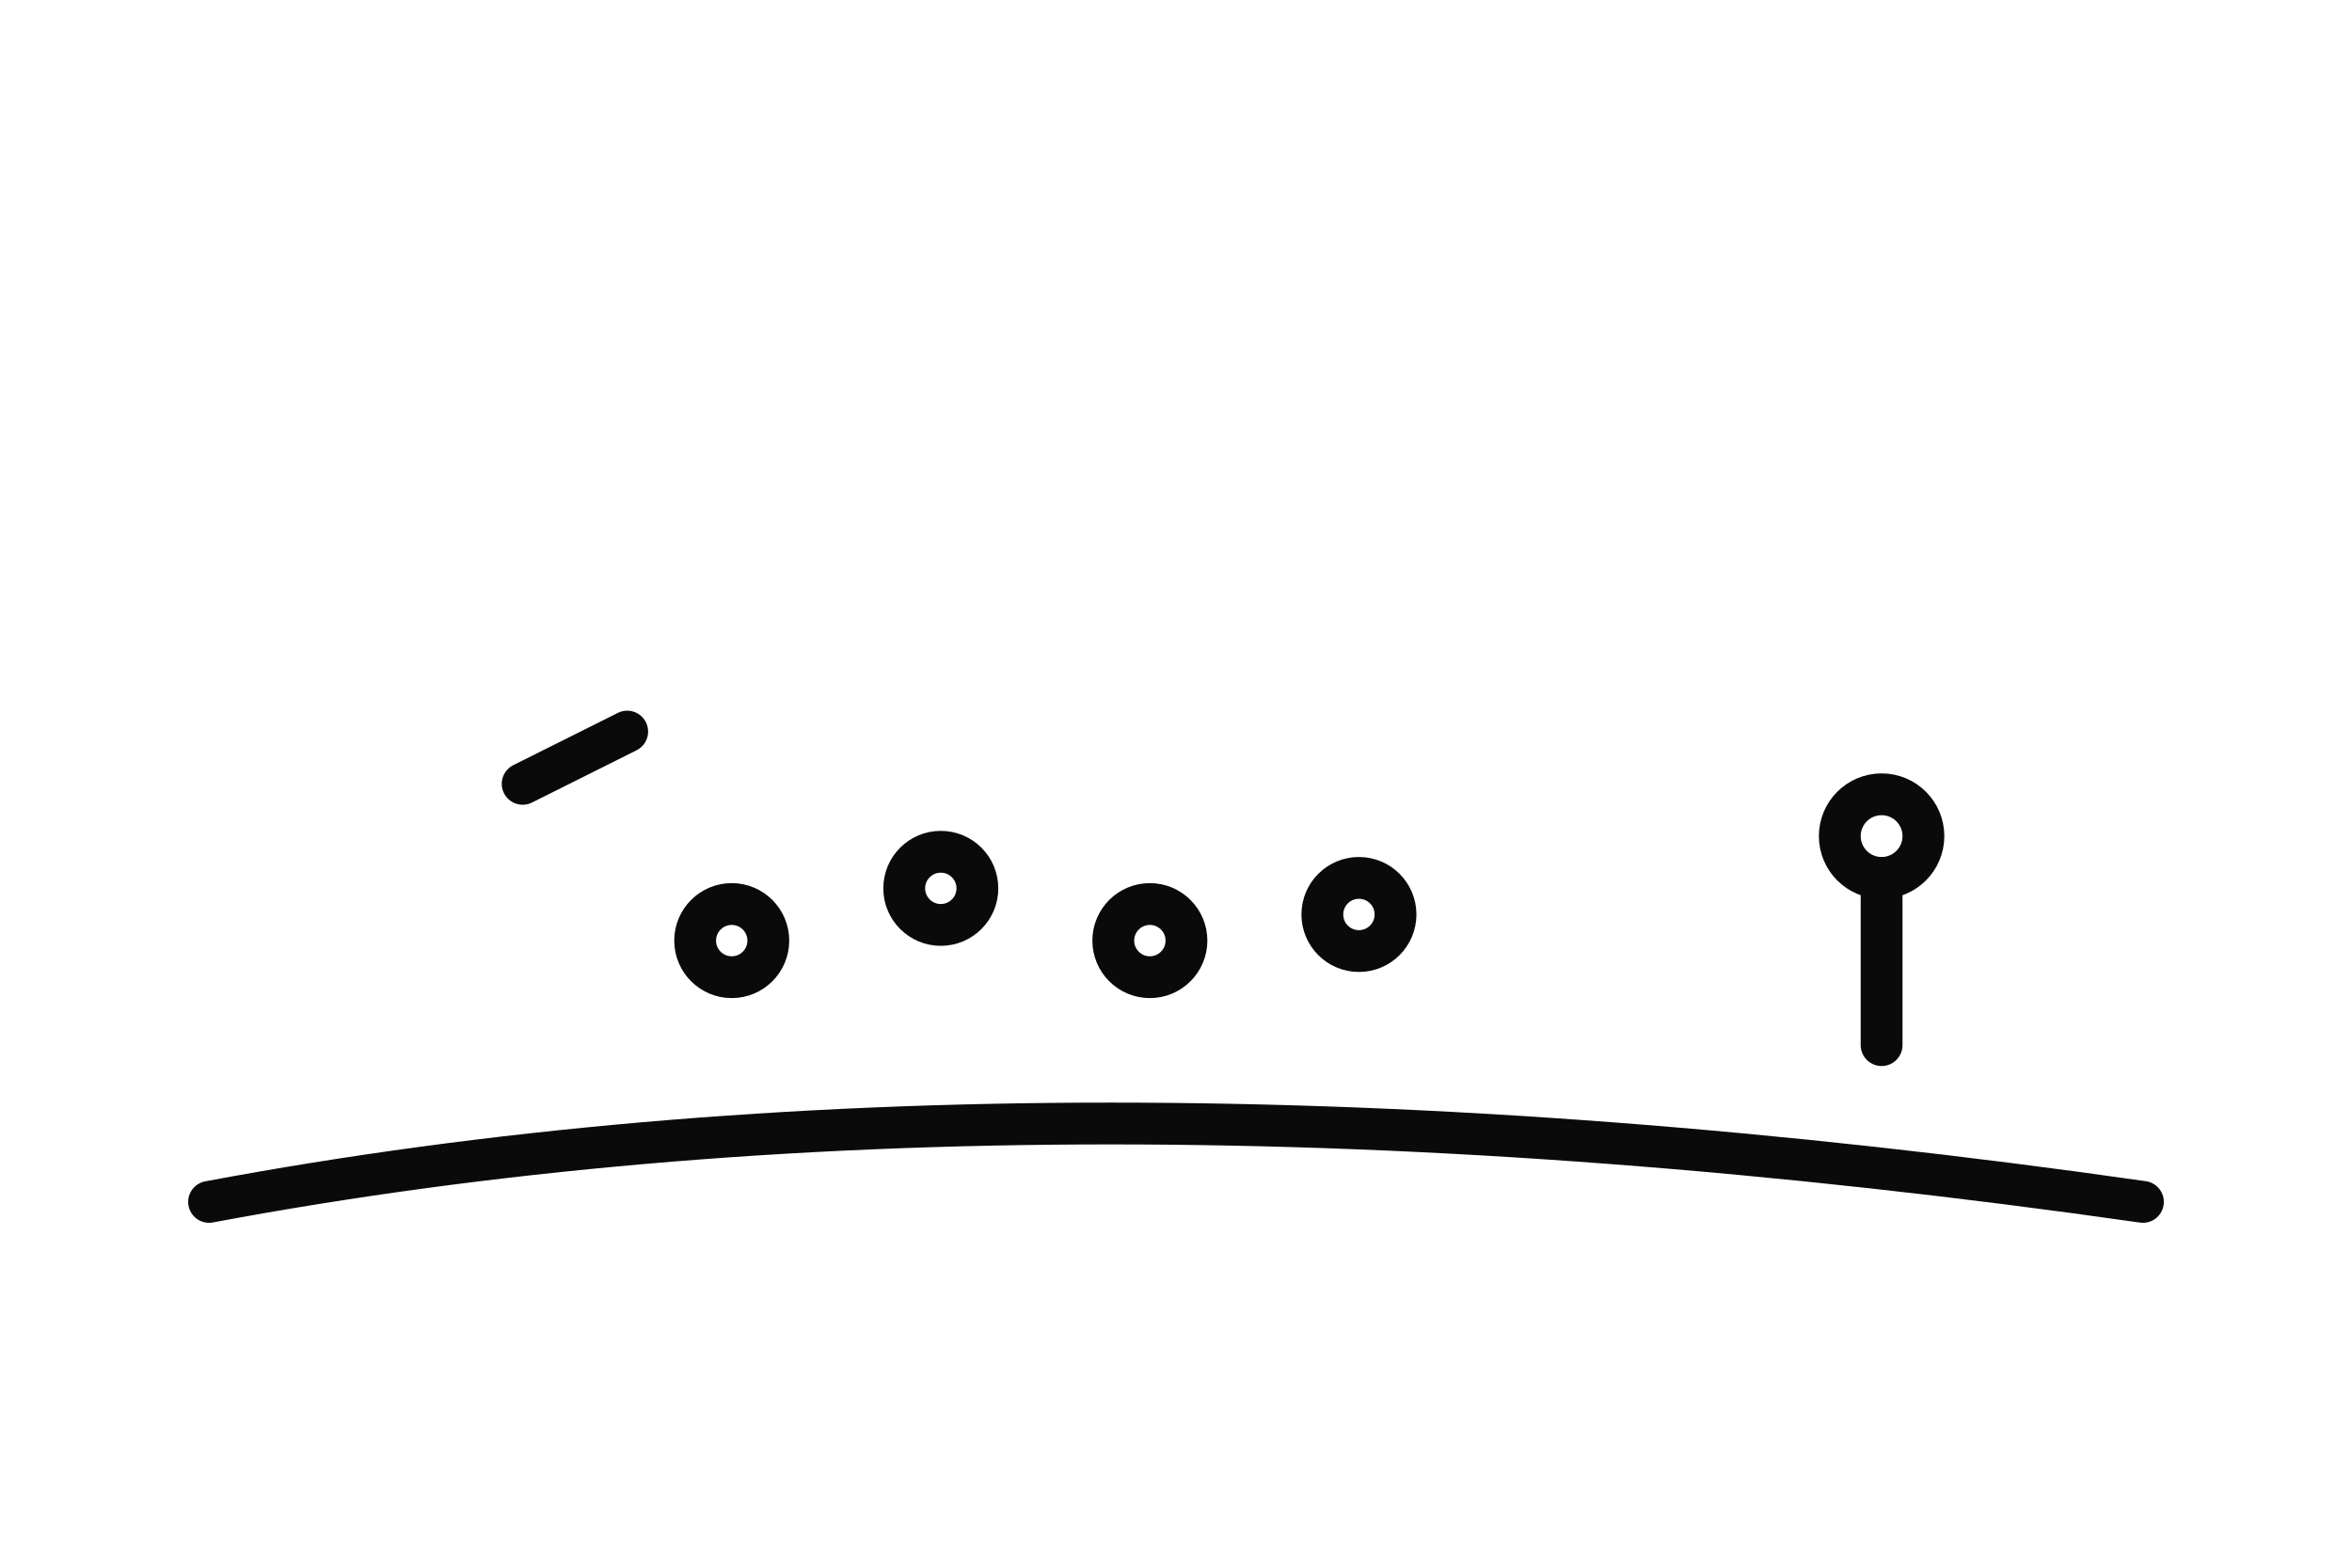
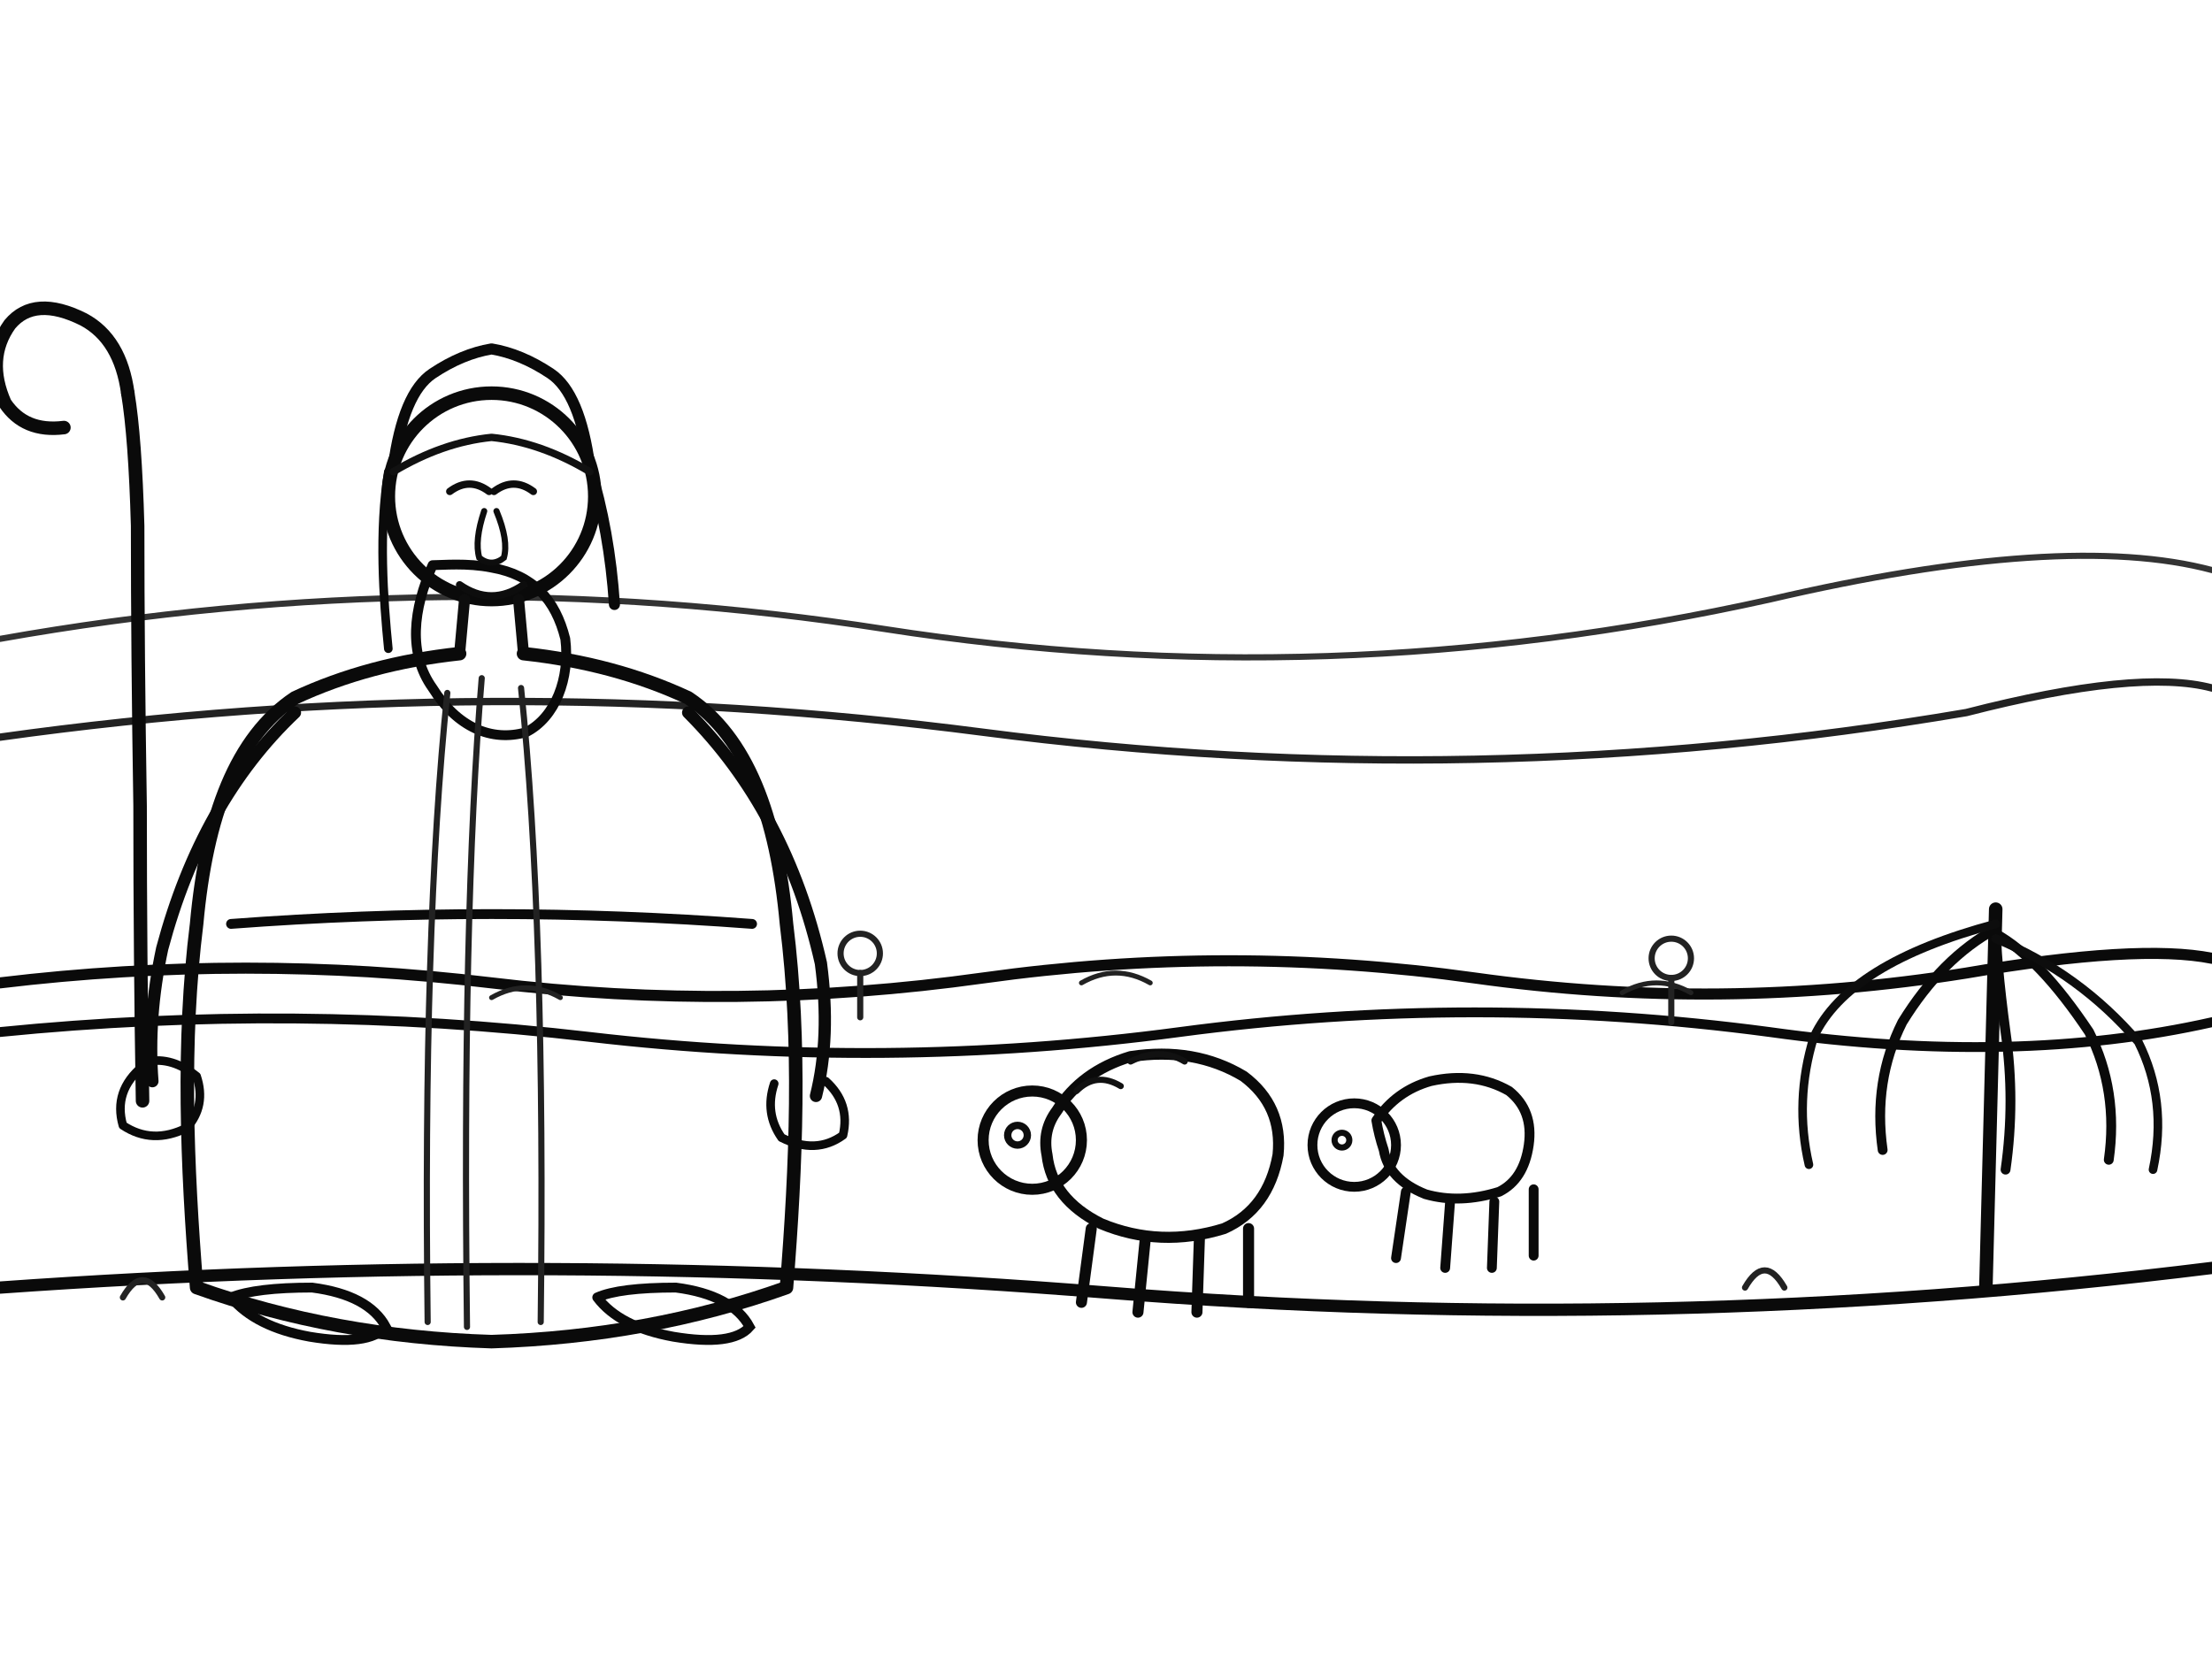
- <svg xmlns="http://www.w3.org/2000/svg" viewBox="0 0 900 600" width="900" height="600" aria-hidden="true">
-   <g fill="none" stroke="#0a0a0a" stroke-width="16" stroke-linecap="round" stroke-linejoin="round">
-     <path d="M80 460 Q400 400 820 460" />
-     <circle cx="720" cy="320" r="16" />
-     <line x1="720" y1="336" x2="720" y2="400" />
-     <circle cx="280" cy="360" r="14" />
-     <circle cx="360" cy="340" r="14" />
-     <circle cx="440" cy="360" r="14" />
-     <circle cx="520" cy="350" r="14" />
-     <path d="M200 300 L240 280" />
-   </g>
+ <svg xmlns="http://www.w3.org/2000/svg" viewBox="0 0 900 680" width="900" height="680" aria-hidden="true">
+   <path d="M0,260 Q180,228 360,256 Q540,284 720,244 Q840,216 900,232" fill="none" stroke="#333" stroke-width="2.5" stroke-linecap="round" stroke-linejoin="round" />
+   <path d="M0,300 Q200,272 400,298 Q600,324 800,290 Q870,272 900,280" fill="none" stroke="#222" stroke-width="3" stroke-linecap="round" stroke-linejoin="round" />
+   <path d="M0,524 Q225,508 450,526 Q675,544 900,516" fill="none" stroke="#0a0a0a" stroke-width="5" stroke-linecap="round" stroke-linejoin="round" />
+   <path d="M0,400 Q100,388 200,400 Q300,412 400,398 Q500,384 600,398 Q700,412 800,396 Q870,384 900,390" fill="none" stroke="#0a0a0a" stroke-width="4.5" stroke-linecap="round" stroke-linejoin="round" />
+   <path d="M0,420 Q120,408 240,422 Q360,436 480,420 Q600,404 720,420 Q820,434 900,416" fill="none" stroke="#0a0a0a" stroke-width="4" stroke-linecap="round" stroke-linejoin="round" />
+   <path d="M200,406 Q214,398 228,406" fill="none" stroke="#222" stroke-width="2" stroke-linecap="round" />
+   <path d="M440,400 Q454,392 468,400" fill="none" stroke="#222" stroke-width="2" stroke-linecap="round" />
+   <path d="M660,404 Q674,396 688,404" fill="none" stroke="#222" stroke-width="2" stroke-linecap="round" />
+   <path d="M808,524 Q810,448 812,370" fill="none" stroke="#0a0a0a" stroke-width="5.5" stroke-linecap="round" stroke-linejoin="round" />
+   <path d="M812,380 Q830,390 850,420 Q862,444 858,472" fill="none" stroke="#0a0a0a" stroke-width="4" stroke-linecap="round" stroke-linejoin="round" />
+   <path d="M812,378 Q790,390 774,416 Q762,440 766,468" fill="none" stroke="#0a0a0a" stroke-width="4" stroke-linecap="round" stroke-linejoin="round" />
+   <path d="M812,375 Q812,390 816,420 Q820,448 816,476" fill="none" stroke="#0a0a0a" stroke-width="4" stroke-linecap="round" stroke-linejoin="round" />
+   <path d="M812,382 Q846,396 870,424 Q882,448 876,476" fill="none" stroke="#0d0d0d" stroke-width="3.5" stroke-linecap="round" stroke-linejoin="round" />
+   <path d="M812,376 Q752,392 738,422 Q730,448 736,474" fill="none" stroke="#0d0d0d" stroke-width="3.5" stroke-linecap="round" stroke-linejoin="round" />
+   <circle cx="200" cy="202" r="42" fill="none" stroke="#0a0a0a" stroke-width="5.5" />
+   <path d="M160,190 Q164,160 176,152 Q188,144 200,142 Q212,144 224,152 Q236,160 240,190 Q248,216 250,246" fill="none" stroke="#0a0a0a" stroke-width="4.5" stroke-linecap="round" stroke-linejoin="round" />
+   <path d="M158,192 C154,216 156,244 158,264" fill="none" stroke="#0a0a0a" stroke-width="3.5" stroke-linecap="round" stroke-linejoin="round" />
+   <path d="M160,192 Q180,180 200,178 Q220,180 240,192" fill="none" stroke="#111" stroke-width="3" stroke-linecap="round" stroke-linejoin="round" />
+   <path d="M176,230 C168,248 166,266 176,280 C186,296 200,302 214,298 C226,292 232,276 230,260 C226,244 217,234 200,231 C190,229 180,230 176,230" fill="none" stroke="#0a0a0a" stroke-width="4" stroke-linecap="round" stroke-linejoin="round" />
+   <path d="M183,200 Q191,194 199,200" fill="none" stroke="#0d0d0d" stroke-width="3" stroke-linecap="round" />
+   <path d="M201,200 Q209,194 217,200" fill="none" stroke="#0d0d0d" stroke-width="3" stroke-linecap="round" />
+   <path d="M197,208 Q193,220 195,227 Q200,231 205,227 Q207,220 202,208" fill="none" stroke="#0d0d0d" stroke-width="2.5" stroke-linecap="round" />
+   <path d="M187,238 Q200,247 213,238" fill="none" stroke="#0d0d0d" stroke-width="3" stroke-linecap="round" />
+   <path d="M189,244 L187,266" fill="none" stroke="#0d0d0d" stroke-width="4.5" stroke-linecap="round" />
+   <path d="M211,244 L213,266" fill="none" stroke="#0d0d0d" stroke-width="4.5" stroke-linecap="round" />
+   <path d="M187,266 Q150,270 120,284 C96,300 84,332 80,376 C74,424 76,474 80,524 Q136,544 200,546 Q264,544 320,524 C324,474 326,424 320,376 C316,332 304,300 280,284 Q250,270 213,266" fill="none" stroke="#0a0a0a" stroke-width="5.5" stroke-linecap="round" stroke-linejoin="round" />
+   <path d="M94,376 Q200,368 306,376" fill="none" stroke="#0a0a0a" stroke-width="4" stroke-linecap="round" stroke-linejoin="round" />
+   <path d="M196,276 Q188,372 190,540" fill="none" stroke="#222" stroke-width="2.5" stroke-linecap="round" />
+   <path d="M182,282 Q172,378 174,538" fill="none" stroke="#222" stroke-width="2.5" stroke-linecap="round" />
+   <path d="M212,280 Q222,376 220,538" fill="none" stroke="#222" stroke-width="2.5" stroke-linecap="round" />
+   <path d="M120,290 Q82,326 66,386 Q60,414 62,440" fill="none" stroke="#0a0a0a" stroke-width="5" stroke-linecap="round" stroke-linejoin="round" />
+   <path d="M58,434 Q46,444 50,458 Q62,466 76,459 Q84,450 80,438 Q70,430 60,432" fill="none" stroke="#0a0a0a" stroke-width="3.5" stroke-linecap="round" stroke-linejoin="round" />
+   <path d="M280,290 Q320,330 334,392 Q338,422 332,446" fill="none" stroke="#0a0a0a" stroke-width="5" stroke-linecap="round" stroke-linejoin="round" />
+   <path d="M336,440 Q346,449 343,462 Q332,470 318,463 Q311,453 315,441" fill="none" stroke="#0a0a0a" stroke-width="3.5" stroke-linecap="round" stroke-linejoin="round" />
+   <path d="M58,448 Q57,390 57,328 Q56,266 56,214 Q55,178 52,160" fill="none" stroke="#0a0a0a" stroke-width="5.5" stroke-linecap="round" stroke-linejoin="round" />
+   <path d="M52,160 Q49,138 34,130 Q14,120 4,132 Q-6,146 2,164 Q10,176 26,174" fill="none" stroke="#0a0a0a" stroke-width="5.5" stroke-linecap="round" stroke-linejoin="round" />
+   <path d="M430,452 Q440,436 460,430 Q486,426 506,438 Q522,450 520,470 Q516,492 498,500 Q472,508 448,498 Q428,488 426,470 Q424,460 430,452" fill="none" stroke="#0a0a0a" stroke-width="4.5" stroke-linecap="round" stroke-linejoin="round" />
+   <path d="M438,444 Q446,436 456,442" fill="none" stroke="#111" stroke-width="2.5" stroke-linecap="round" />
+   <path d="M460,432 Q472,426 482,432" fill="none" stroke="#111" stroke-width="2.5" stroke-linecap="round" />
+   <circle cx="420" cy="464" r="20" fill="none" stroke="#0a0a0a" stroke-width="4.5" />
+   <circle cx="414" cy="462" r="4" fill="none" stroke="#0d0d0d" stroke-width="3" />
+   <line x1="444" y1="500" x2="440" y2="530" stroke="#0a0a0a" stroke-width="4.5" stroke-linecap="round" />
+   <line x1="466" y1="504" x2="463" y2="534" stroke="#0a0a0a" stroke-width="4.5" stroke-linecap="round" />
+   <line x1="488" y1="504" x2="487" y2="534" stroke="#0a0a0a" stroke-width="4.5" stroke-linecap="round" />
+   <line x1="508" y1="500" x2="508" y2="530" stroke="#0a0a0a" stroke-width="4.5" stroke-linecap="round" />
+   <path d="M560,456 Q568,444 582,440 Q600,436 614,444 Q624,452 622,466 Q620,480 610,485 Q594,490 580,486 Q565,480 563,468 Q561,462 560,456" fill="none" stroke="#0a0a0a" stroke-width="4" stroke-linecap="round" stroke-linejoin="round" />
+   <circle cx="551" cy="466" r="17" fill="none" stroke="#0a0a0a" stroke-width="4" />
+   <circle cx="546" cy="464" r="3" fill="none" stroke="#0d0d0d" stroke-width="2.5" />
+   <line x1="572" y1="485" x2="568" y2="512" stroke="#0a0a0a" stroke-width="4" stroke-linecap="round" />
+   <line x1="590" y1="489" x2="588" y2="516" stroke="#0a0a0a" stroke-width="4" stroke-linecap="round" />
+   <line x1="608" y1="489" x2="607" y2="516" stroke="#0a0a0a" stroke-width="4" stroke-linecap="round" />
+   <line x1="624" y1="484" x2="624" y2="511" stroke="#0a0a0a" stroke-width="4" stroke-linecap="round" />
+   <path d="M94,528 Q104,540 126,544 Q150,548 157,540 Q150,527 127,524 Q104,524 94,528" fill="none" stroke="#0a0a0a" stroke-width="4" stroke-linecap="round" />
+   <path d="M243,528 Q252,540 274,544 Q298,548 305,540 Q298,527 275,524 Q252,524 243,528" fill="none" stroke="#0a0a0a" stroke-width="4" stroke-linecap="round" />
+   <circle cx="350" cy="388" r="8" fill="none" stroke="#222" stroke-width="2.5" />
+   <line x1="350" y1="396" x2="350" y2="414" stroke="#222" stroke-width="2.5" stroke-linecap="round" />
+   <circle cx="680" cy="390" r="8" fill="none" stroke="#222" stroke-width="2.5" />
+   <line x1="680" y1="398" x2="680" y2="416" stroke="#222" stroke-width="2.5" stroke-linecap="round" />
+   <path d="M394" y1="528" fill="none" stroke="none" />
+   <path d="M50,528 Q58,514 66,528" fill="none" stroke="#222" stroke-width="2.5" stroke-linecap="round" />
+   <path d="M710,524 Q718,510 726,524" fill="none" stroke="#222" stroke-width="2.5" stroke-linecap="round" />
</svg>
